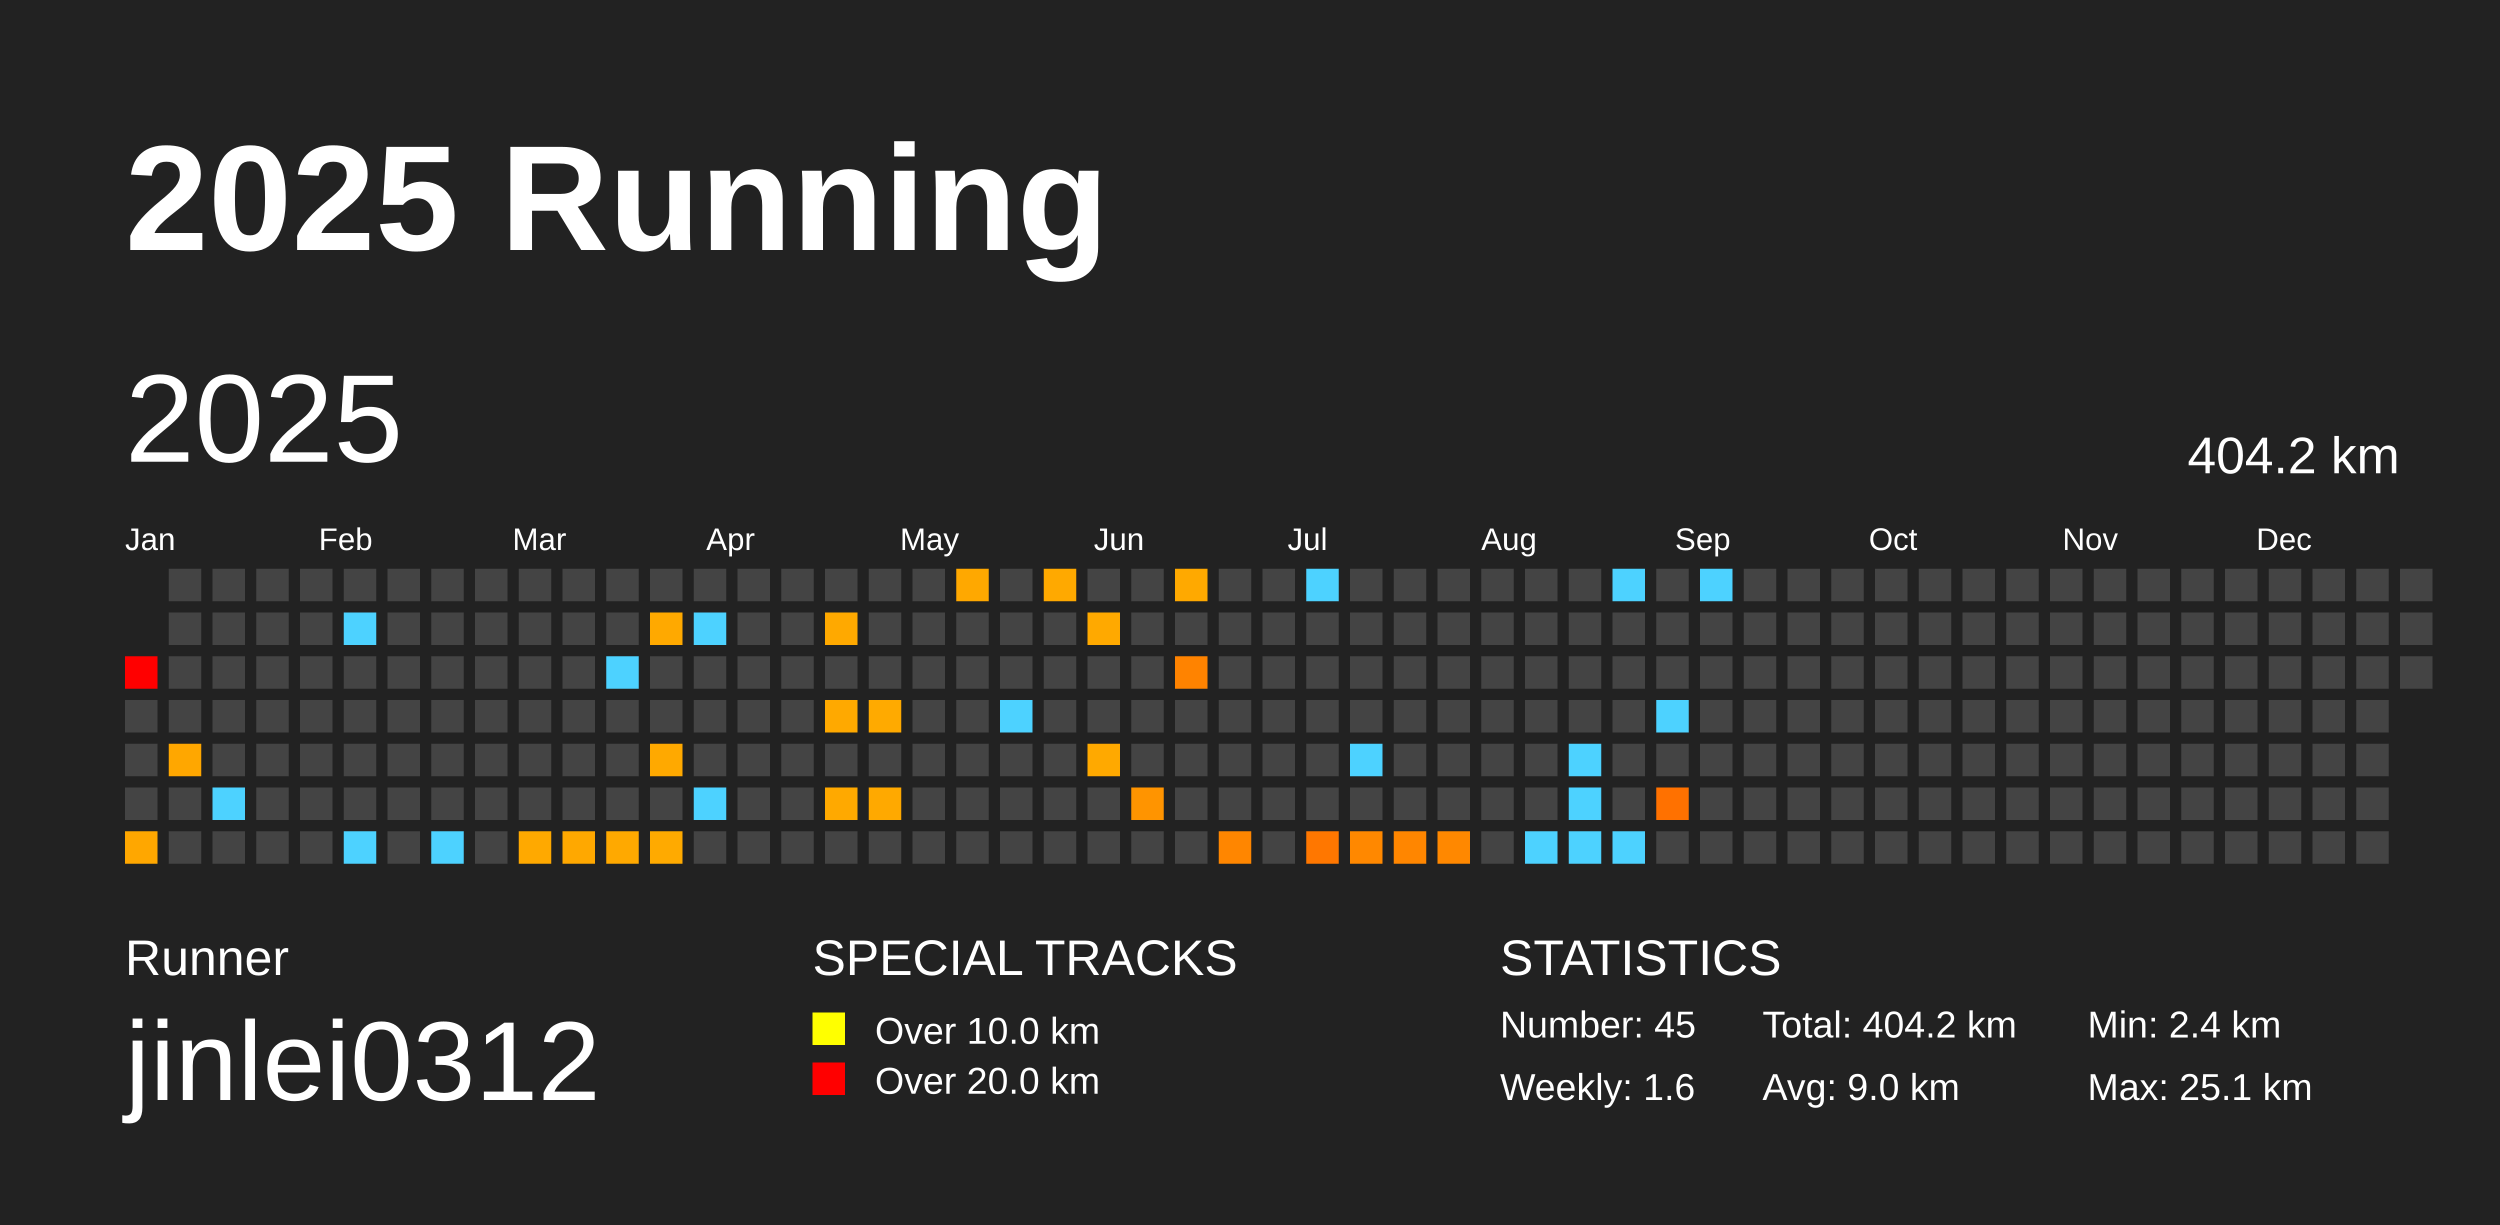
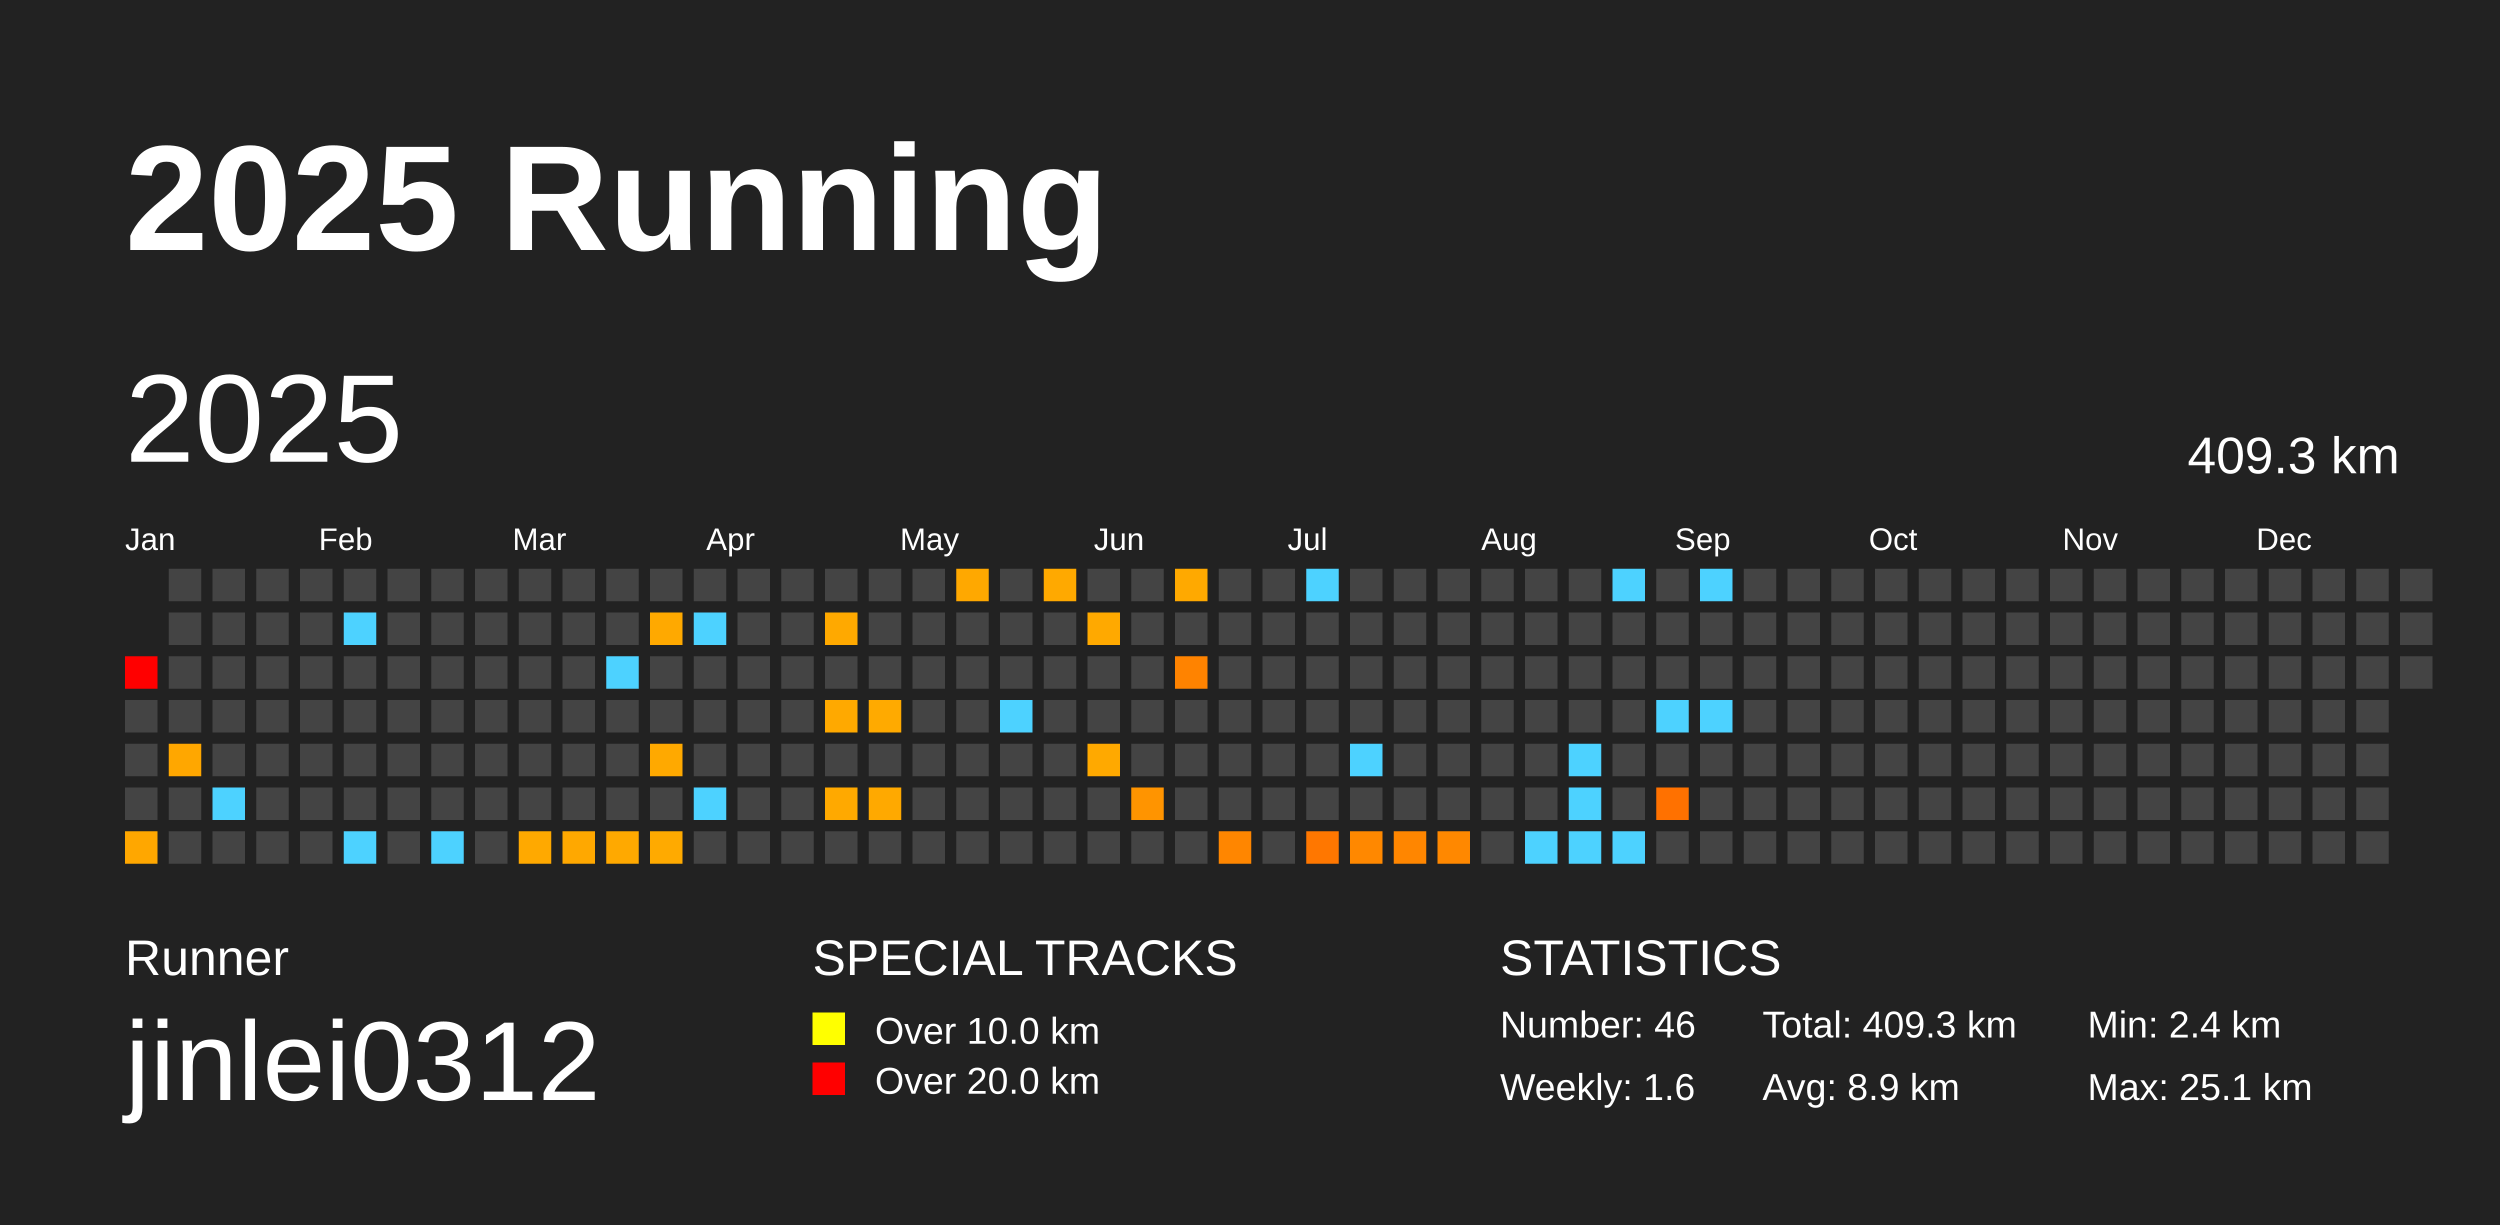
<svg xmlns="http://www.w3.org/2000/svg" baseProfile="full" height="98mm" version="1.1" viewBox="0,0,200,98" width="200mm">
  <defs />
  <rect fill="#222222" height="98" width="200" x="0" y="0" />
  <text fill="#FFFFFF" style="font-size:12px; font-family:Arial; font-weight:bold;" x="10" y="20">2025 Running</text>
  <text fill="#FFFFFF" style="font-size:4px; font-family:Arial" x="10" y="78">Runner</text>
  <text fill="#FFFFFF" style="font-size:9px; font-family:Arial" x="10" y="88">jinlei0312</text>
  <text fill="#FFFFFF" style="font-size:4px; font-family:Arial" x="65" y="78">SPECIAL TRACKS</text>
  <rect fill="yellow" height="2.6" width="2.6" x="65" y="81" />
  <text fill="#FFFFFF" style="font-size:3px; font-family:Arial" x="70" y="83.5">Over 10.0 km</text>
  <rect fill="red" height="2.6" width="2.6" x="65" y="85" />
  <text fill="#FFFFFF" style="font-size:3px; font-family:Arial" x="70" y="87.5">Over 20.0 km</text>
  <text fill="#FFFFFF" style="font-size:4px; font-family:Arial" x="120" y="78">STATISTICS</text>
-   <text fill="#FFFFFF" style="font-size:3px; font-family:Arial" x="120" y="83">Number: 45</text>
+   <text fill="#FFFFFF" style="font-size:3px; font-family:Arial" x="120" y="83">Number: 46</text>
  <text fill="#FFFFFF" style="font-size:3px; font-family:Arial" x="120" y="88">Weekly: 1.6</text>
-   <text fill="#FFFFFF" style="font-size:3px; font-family:Arial" x="141" y="83">Total: 404.2 km</text>
-   <text fill="#FFFFFF" style="font-size:3px; font-family:Arial" x="141" y="88">Avg: 9.0 km</text>
+   <text fill="#FFFFFF" style="font-size:3px; font-family:Arial" x="141" y="83">Total: 409.3 km</text>
+   <text fill="#FFFFFF" style="font-size:3px; font-family:Arial" x="141" y="88">Avg: 8.9 km</text>
  <text fill="#FFFFFF" style="font-size:3px; font-family:Arial" x="167" y="83">Min: 2.4 km</text>
  <text fill="#FFFFFF" style="font-size:3px; font-family:Arial" x="167" y="88">Max: 25.1 km</text>
  <text dominant-baseline="hanging" fill="#FFFFFF" style="font-size:10.0px; font-family:Arial;" x="10" y="30">2025</text>
-   <text dominant-baseline="hanging" fill="#FFFFFF" style="font-size:4.125px; font-family:Arial;" x="175" y="35">404.2 km</text>
+   <text dominant-baseline="hanging" fill="#FFFFFF" style="font-size:4.125px; font-family:Arial;" x="175" y="35">409.3 km</text>
  <text fill="#FFFFFF" style="font-size:2.5px; font-family:Arial" x="10.0" y="44">Jan</text>
  <text fill="#FFFFFF" style="font-size:2.5px; font-family:Arial" x="25.5" y="44">Feb</text>
  <text fill="#FFFFFF" style="font-size:2.5px; font-family:Arial" x="41.0" y="44">Mar</text>
  <text fill="#FFFFFF" style="font-size:2.5px; font-family:Arial" x="56.5" y="44">Apr</text>
  <text fill="#FFFFFF" style="font-size:2.5px; font-family:Arial" x="72.0" y="44">May</text>
  <text fill="#FFFFFF" style="font-size:2.5px; font-family:Arial" x="87.5" y="44">Jun</text>
  <text fill="#FFFFFF" style="font-size:2.5px; font-family:Arial" x="103.0" y="44">Jul</text>
  <text fill="#FFFFFF" style="font-size:2.5px; font-family:Arial" x="118.5" y="44">Aug</text>
  <text fill="#FFFFFF" style="font-size:2.5px; font-family:Arial" x="134.0" y="44">Sep</text>
  <text fill="#FFFFFF" style="font-size:2.5px; font-family:Arial" x="149.5" y="44">Oct</text>
  <text fill="#FFFFFF" style="font-size:2.5px; font-family:Arial" x="165.0" y="44">Nov</text>
  <text fill="#FFFFFF" style="font-size:2.5px; font-family:Arial" x="180.5" y="44">Dec</text>
  <rect fill="red" height="2.6" width="2.6" x="10.0" y="52.5" />
  <rect fill="#444444" height="2.6" width="2.6" x="10.0" y="56.0" />
  <rect fill="#444444" height="2.6" width="2.6" x="10.0" y="59.5" />
  <rect fill="#444444" height="2.6" width="2.6" x="10.0" y="63.0" />
  <rect fill="#ffa700" height="2.6" width="2.6" x="10.0" y="66.5" />
  <rect fill="#444444" height="2.6" width="2.6" x="13.5" y="45.5" />
  <rect fill="#444444" height="2.6" width="2.6" x="13.5" y="49.0" />
  <rect fill="#444444" height="2.6" width="2.6" x="13.5" y="52.5" />
  <rect fill="#444444" height="2.6" width="2.6" x="13.5" y="56.0" />
  <rect fill="#ffa700" height="2.6" width="2.6" x="13.5" y="59.5" />
  <rect fill="#444444" height="2.6" width="2.6" x="13.5" y="63.0" />
  <rect fill="#444444" height="2.6" width="2.6" x="13.5" y="66.5" />
  <rect fill="#444444" height="2.6" width="2.6" x="17.0" y="45.5" />
  <rect fill="#444444" height="2.6" width="2.6" x="17.0" y="49.0" />
  <rect fill="#444444" height="2.6" width="2.6" x="17.0" y="52.5" />
  <rect fill="#444444" height="2.6" width="2.6" x="17.0" y="56.0" />
  <rect fill="#444444" height="2.6" width="2.6" x="17.0" y="59.5" />
  <rect fill="#4dd2ff" height="2.6" width="2.6" x="17.0" y="63.0" />
  <rect fill="#444444" height="2.6" width="2.6" x="17.0" y="66.5" />
  <rect fill="#444444" height="2.6" width="2.6" x="20.5" y="45.5" />
  <rect fill="#444444" height="2.6" width="2.6" x="20.5" y="49.0" />
  <rect fill="#444444" height="2.6" width="2.6" x="20.5" y="52.5" />
  <rect fill="#444444" height="2.6" width="2.6" x="20.5" y="56.0" />
  <rect fill="#444444" height="2.6" width="2.6" x="20.5" y="59.5" />
  <rect fill="#444444" height="2.6" width="2.6" x="20.5" y="63.0" />
  <rect fill="#444444" height="2.6" width="2.6" x="20.5" y="66.5" />
  <rect fill="#444444" height="2.6" width="2.6" x="24.0" y="45.5" />
  <rect fill="#444444" height="2.6" width="2.6" x="24.0" y="49.0" />
  <rect fill="#444444" height="2.6" width="2.6" x="24.0" y="52.5" />
  <rect fill="#444444" height="2.6" width="2.6" x="24.0" y="56.0" />
  <rect fill="#444444" height="2.6" width="2.6" x="24.0" y="59.5" />
  <rect fill="#444444" height="2.6" width="2.6" x="24.0" y="63.0" />
  <rect fill="#444444" height="2.6" width="2.6" x="24.0" y="66.5" />
  <rect fill="#444444" height="2.6" width="2.6" x="27.5" y="45.5" />
  <rect fill="#4dd2ff" height="2.6" width="2.6" x="27.5" y="49.0" />
  <rect fill="#444444" height="2.6" width="2.6" x="27.5" y="52.5" />
  <rect fill="#444444" height="2.6" width="2.6" x="27.5" y="56.0" />
  <rect fill="#444444" height="2.6" width="2.6" x="27.5" y="59.5" />
  <rect fill="#444444" height="2.6" width="2.6" x="27.5" y="63.0" />
  <rect fill="#4dd2ff" height="2.6" width="2.6" x="27.5" y="66.5" />
  <rect fill="#444444" height="2.6" width="2.6" x="31.0" y="45.5" />
  <rect fill="#444444" height="2.6" width="2.6" x="31.0" y="49.0" />
  <rect fill="#444444" height="2.6" width="2.6" x="31.0" y="52.5" />
  <rect fill="#444444" height="2.6" width="2.6" x="31.0" y="56.0" />
  <rect fill="#444444" height="2.6" width="2.6" x="31.0" y="59.5" />
  <rect fill="#444444" height="2.6" width="2.6" x="31.0" y="63.0" />
  <rect fill="#444444" height="2.6" width="2.6" x="31.0" y="66.5" />
  <rect fill="#444444" height="2.6" width="2.6" x="34.5" y="45.5" />
  <rect fill="#444444" height="2.6" width="2.6" x="34.5" y="49.0" />
  <rect fill="#444444" height="2.6" width="2.6" x="34.5" y="52.5" />
  <rect fill="#444444" height="2.6" width="2.6" x="34.5" y="56.0" />
  <rect fill="#444444" height="2.6" width="2.6" x="34.5" y="59.5" />
  <rect fill="#444444" height="2.6" width="2.6" x="34.5" y="63.0" />
  <rect fill="#4dd2ff" height="2.6" width="2.6" x="34.5" y="66.5" />
  <rect fill="#444444" height="2.6" width="2.6" x="38.0" y="45.5" />
  <rect fill="#444444" height="2.6" width="2.6" x="38.0" y="49.0" />
  <rect fill="#444444" height="2.6" width="2.6" x="38.0" y="52.5" />
  <rect fill="#444444" height="2.6" width="2.6" x="38.0" y="56.0" />
  <rect fill="#444444" height="2.6" width="2.6" x="38.0" y="59.5" />
  <rect fill="#444444" height="2.6" width="2.6" x="38.0" y="63.0" />
  <rect fill="#444444" height="2.6" width="2.6" x="38.0" y="66.5" />
  <rect fill="#444444" height="2.6" width="2.6" x="41.5" y="45.5" />
  <rect fill="#444444" height="2.6" width="2.6" x="41.5" y="49.0" />
  <rect fill="#444444" height="2.6" width="2.6" x="41.5" y="52.5" />
  <rect fill="#444444" height="2.6" width="2.6" x="41.5" y="56.0" />
  <rect fill="#444444" height="2.6" width="2.6" x="41.5" y="59.5" />
  <rect fill="#444444" height="2.6" width="2.6" x="41.5" y="63.0" />
  <rect fill="#ffa900" height="2.6" width="2.6" x="41.5" y="66.5" />
  <rect fill="#444444" height="2.6" width="2.6" x="45.0" y="45.5" />
  <rect fill="#444444" height="2.6" width="2.6" x="45.0" y="49.0" />
  <rect fill="#444444" height="2.6" width="2.6" x="45.0" y="52.5" />
  <rect fill="#444444" height="2.6" width="2.6" x="45.0" y="56.0" />
  <rect fill="#444444" height="2.6" width="2.6" x="45.0" y="59.5" />
  <rect fill="#444444" height="2.6" width="2.6" x="45.0" y="63.0" />
  <rect fill="#ffa800" height="2.6" width="2.6" x="45.0" y="66.5" />
  <rect fill="#444444" height="2.6" width="2.6" x="48.5" y="45.5" />
  <rect fill="#444444" height="2.6" width="2.6" x="48.5" y="49.0" />
  <rect fill="#4dd2ff" height="2.6" width="2.6" x="48.5" y="52.5" />
  <rect fill="#444444" height="2.6" width="2.6" x="48.5" y="56.0" />
  <rect fill="#444444" height="2.6" width="2.6" x="48.5" y="59.5" />
  <rect fill="#444444" height="2.6" width="2.6" x="48.5" y="63.0" />
  <rect fill="#ffa900" height="2.6" width="2.6" x="48.5" y="66.5" />
  <rect fill="#444444" height="2.6" width="2.6" x="52.0" y="45.5" />
  <rect fill="#ffa900" height="2.6" width="2.6" x="52.0" y="49.0" />
  <rect fill="#444444" height="2.6" width="2.6" x="52.0" y="52.5" />
  <rect fill="#444444" height="2.6" width="2.6" x="52.0" y="56.0" />
  <rect fill="#ffa900" height="2.6" width="2.6" x="52.0" y="59.5" />
  <rect fill="#444444" height="2.6" width="2.6" x="52.0" y="63.0" />
  <rect fill="#ffaa00" height="2.6" width="2.6" x="52.0" y="66.5" />
  <rect fill="#444444" height="2.6" width="2.6" x="55.5" y="45.5" />
  <rect fill="#4dd2ff" height="2.6" width="2.6" x="55.5" y="49.0" />
  <rect fill="#444444" height="2.6" width="2.6" x="55.5" y="52.5" />
  <rect fill="#444444" height="2.6" width="2.6" x="55.5" y="56.0" />
  <rect fill="#444444" height="2.6" width="2.6" x="55.5" y="59.5" />
  <rect fill="#4dd2ff" height="2.6" width="2.6" x="55.5" y="63.0" />
  <rect fill="#444444" height="2.6" width="2.6" x="55.5" y="66.5" />
  <rect fill="#444444" height="2.6" width="2.6" x="59.0" y="45.5" />
  <rect fill="#444444" height="2.6" width="2.6" x="59.0" y="49.0" />
  <rect fill="#444444" height="2.6" width="2.6" x="59.0" y="52.5" />
  <rect fill="#444444" height="2.6" width="2.6" x="59.0" y="56.0" />
  <rect fill="#444444" height="2.6" width="2.6" x="59.0" y="59.5" />
  <rect fill="#444444" height="2.6" width="2.6" x="59.0" y="63.0" />
  <rect fill="#444444" height="2.6" width="2.6" x="59.0" y="66.5" />
  <rect fill="#444444" height="2.6" width="2.6" x="62.5" y="45.5" />
  <rect fill="#444444" height="2.6" width="2.6" x="62.5" y="49.0" />
  <rect fill="#444444" height="2.6" width="2.6" x="62.5" y="52.5" />
  <rect fill="#444444" height="2.6" width="2.6" x="62.5" y="56.0" />
  <rect fill="#444444" height="2.6" width="2.6" x="62.5" y="59.5" />
  <rect fill="#444444" height="2.6" width="2.6" x="62.5" y="63.0" />
  <rect fill="#444444" height="2.6" width="2.6" x="62.5" y="66.5" />
  <rect fill="#444444" height="2.6" width="2.6" x="66.0" y="45.5" />
  <rect fill="#ffa900" height="2.6" width="2.6" x="66.0" y="49.0" />
  <rect fill="#444444" height="2.6" width="2.6" x="66.0" y="52.5" />
  <rect fill="#ffa900" height="2.6" width="2.6" x="66.0" y="56.0" />
  <rect fill="#444444" height="2.6" width="2.6" x="66.0" y="59.5" />
  <rect fill="#ffa900" height="2.6" width="2.6" x="66.0" y="63.0" />
  <rect fill="#444444" height="2.6" width="2.6" x="66.0" y="66.5" />
  <rect fill="#444444" height="2.6" width="2.6" x="69.5" y="45.5" />
  <rect fill="#444444" height="2.6" width="2.6" x="69.5" y="49.0" />
  <rect fill="#444444" height="2.6" width="2.6" x="69.5" y="52.5" />
  <rect fill="#ffaa00" height="2.6" width="2.6" x="69.5" y="56.0" />
  <rect fill="#444444" height="2.6" width="2.6" x="69.5" y="59.5" />
  <rect fill="#ffa900" height="2.6" width="2.6" x="69.5" y="63.0" />
  <rect fill="#444444" height="2.6" width="2.6" x="69.5" y="66.5" />
  <rect fill="#444444" height="2.6" width="2.6" x="73.0" y="45.5" />
  <rect fill="#444444" height="2.6" width="2.6" x="73.0" y="49.0" />
  <rect fill="#444444" height="2.6" width="2.6" x="73.0" y="52.5" />
  <rect fill="#444444" height="2.6" width="2.6" x="73.0" y="56.0" />
  <rect fill="#444444" height="2.6" width="2.6" x="73.0" y="59.5" />
  <rect fill="#444444" height="2.6" width="2.6" x="73.0" y="63.0" />
  <rect fill="#444444" height="2.6" width="2.6" x="73.0" y="66.5" />
  <rect fill="#ffa800" height="2.6" width="2.6" x="76.5" y="45.5" />
  <rect fill="#444444" height="2.6" width="2.6" x="76.5" y="49.0" />
  <rect fill="#444444" height="2.6" width="2.6" x="76.5" y="52.5" />
  <rect fill="#444444" height="2.6" width="2.6" x="76.5" y="56.0" />
  <rect fill="#444444" height="2.6" width="2.6" x="76.5" y="59.5" />
  <rect fill="#444444" height="2.6" width="2.6" x="76.5" y="63.0" />
  <rect fill="#444444" height="2.6" width="2.6" x="76.5" y="66.5" />
  <rect fill="#444444" height="2.6" width="2.6" x="80.0" y="45.5" />
  <rect fill="#444444" height="2.6" width="2.6" x="80.0" y="49.0" />
  <rect fill="#444444" height="2.6" width="2.6" x="80.0" y="52.5" />
  <rect fill="#4dd2ff" height="2.6" width="2.6" x="80.0" y="56.0" />
  <rect fill="#444444" height="2.6" width="2.6" x="80.0" y="59.5" />
  <rect fill="#444444" height="2.6" width="2.6" x="80.0" y="63.0" />
  <rect fill="#444444" height="2.6" width="2.6" x="80.0" y="66.5" />
  <rect fill="#ffa900" height="2.6" width="2.6" x="83.5" y="45.5" />
  <rect fill="#444444" height="2.6" width="2.6" x="83.5" y="49.0" />
  <rect fill="#444444" height="2.6" width="2.6" x="83.5" y="52.5" />
  <rect fill="#444444" height="2.6" width="2.6" x="83.5" y="56.0" />
  <rect fill="#444444" height="2.6" width="2.6" x="83.5" y="59.5" />
  <rect fill="#444444" height="2.6" width="2.6" x="83.5" y="63.0" />
  <rect fill="#444444" height="2.6" width="2.6" x="83.5" y="66.5" />
  <rect fill="#444444" height="2.6" width="2.6" x="87.0" y="45.5" />
  <rect fill="#ffa900" height="2.6" width="2.6" x="87.0" y="49.0" />
  <rect fill="#444444" height="2.6" width="2.6" x="87.0" y="52.5" />
  <rect fill="#444444" height="2.6" width="2.6" x="87.0" y="56.0" />
  <rect fill="#ffa900" height="2.6" width="2.6" x="87.0" y="59.5" />
  <rect fill="#444444" height="2.6" width="2.6" x="87.0" y="63.0" />
  <rect fill="#444444" height="2.6" width="2.6" x="87.0" y="66.5" />
  <rect fill="#444444" height="2.6" width="2.6" x="90.5" y="45.5" />
  <rect fill="#444444" height="2.6" width="2.6" x="90.5" y="49.0" />
  <rect fill="#444444" height="2.6" width="2.6" x="90.5" y="52.5" />
  <rect fill="#444444" height="2.6" width="2.6" x="90.5" y="56.0" />
  <rect fill="#444444" height="2.6" width="2.6" x="90.5" y="59.5" />
  <rect fill="#ff9400" height="2.6" width="2.6" x="90.5" y="63.0" />
  <rect fill="#444444" height="2.6" width="2.6" x="90.5" y="66.5" />
  <rect fill="#ffa900" height="2.6" width="2.6" x="94.0" y="45.5" />
  <rect fill="#444444" height="2.6" width="2.6" x="94.0" y="49.0" />
  <rect fill="#ff8300" height="2.6" width="2.6" x="94.0" y="52.5" />
  <rect fill="#444444" height="2.6" width="2.6" x="94.0" y="56.0" />
  <rect fill="#444444" height="2.6" width="2.6" x="94.0" y="59.5" />
  <rect fill="#444444" height="2.6" width="2.6" x="94.0" y="63.0" />
  <rect fill="#444444" height="2.6" width="2.6" x="94.0" y="66.5" />
  <rect fill="#444444" height="2.6" width="2.6" x="97.5" y="45.5" />
  <rect fill="#444444" height="2.6" width="2.6" x="97.5" y="49.0" />
  <rect fill="#444444" height="2.6" width="2.6" x="97.5" y="52.5" />
  <rect fill="#444444" height="2.6" width="2.6" x="97.5" y="56.0" />
  <rect fill="#444444" height="2.6" width="2.6" x="97.5" y="59.5" />
  <rect fill="#444444" height="2.6" width="2.6" x="97.5" y="63.0" />
  <rect fill="#ff8600" height="2.6" width="2.6" x="97.5" y="66.5" />
  <rect fill="#444444" height="2.6" width="2.6" x="101.0" y="45.5" />
  <rect fill="#444444" height="2.6" width="2.6" x="101.0" y="49.0" />
  <rect fill="#444444" height="2.6" width="2.6" x="101.0" y="52.5" />
  <rect fill="#444444" height="2.6" width="2.6" x="101.0" y="56.0" />
  <rect fill="#444444" height="2.6" width="2.6" x="101.0" y="59.5" />
  <rect fill="#444444" height="2.6" width="2.6" x="101.0" y="63.0" />
  <rect fill="#444444" height="2.6" width="2.6" x="101.0" y="66.5" />
  <rect fill="#4dd2ff" height="2.6" width="2.6" x="104.5" y="45.5" />
  <rect fill="#444444" height="2.6" width="2.6" x="104.5" y="49.0" />
  <rect fill="#444444" height="2.6" width="2.6" x="104.5" y="52.5" />
  <rect fill="#444444" height="2.6" width="2.6" x="104.5" y="56.0" />
  <rect fill="#444444" height="2.6" width="2.6" x="104.5" y="59.5" />
  <rect fill="#444444" height="2.6" width="2.6" x="104.5" y="63.0" />
  <rect fill="#ff7700" height="2.6" width="2.6" x="104.5" y="66.5" />
  <rect fill="#444444" height="2.6" width="2.6" x="108.0" y="45.5" />
  <rect fill="#444444" height="2.6" width="2.6" x="108.0" y="49.0" />
  <rect fill="#444444" height="2.6" width="2.6" x="108.0" y="52.5" />
  <rect fill="#444444" height="2.6" width="2.6" x="108.0" y="56.0" />
  <rect fill="#4dd2ff" height="2.6" width="2.6" x="108.0" y="59.5" />
  <rect fill="#444444" height="2.6" width="2.6" x="108.0" y="63.0" />
  <rect fill="#ff8800" height="2.6" width="2.6" x="108.0" y="66.5" />
  <rect fill="#444444" height="2.6" width="2.6" x="111.5" y="45.5" />
  <rect fill="#444444" height="2.6" width="2.6" x="111.5" y="49.0" />
  <rect fill="#444444" height="2.6" width="2.6" x="111.5" y="52.5" />
  <rect fill="#444444" height="2.6" width="2.6" x="111.5" y="56.0" />
  <rect fill="#444444" height="2.6" width="2.6" x="111.5" y="59.5" />
  <rect fill="#444444" height="2.6" width="2.6" x="111.5" y="63.0" />
  <rect fill="#ff8600" height="2.6" width="2.6" x="111.5" y="66.5" />
  <rect fill="#444444" height="2.6" width="2.6" x="115.0" y="45.5" />
  <rect fill="#444444" height="2.6" width="2.6" x="115.0" y="49.0" />
  <rect fill="#444444" height="2.6" width="2.6" x="115.0" y="52.5" />
  <rect fill="#444444" height="2.6" width="2.6" x="115.0" y="56.0" />
  <rect fill="#444444" height="2.6" width="2.6" x="115.0" y="59.5" />
  <rect fill="#444444" height="2.6" width="2.6" x="115.0" y="63.0" />
  <rect fill="#ff8800" height="2.6" width="2.6" x="115.0" y="66.5" />
  <rect fill="#444444" height="2.6" width="2.6" x="118.5" y="45.5" />
  <rect fill="#444444" height="2.6" width="2.6" x="118.5" y="49.0" />
  <rect fill="#444444" height="2.6" width="2.6" x="118.5" y="52.5" />
  <rect fill="#444444" height="2.6" width="2.6" x="118.5" y="56.0" />
  <rect fill="#444444" height="2.6" width="2.6" x="118.5" y="59.5" />
  <rect fill="#444444" height="2.6" width="2.6" x="118.5" y="63.0" />
  <rect fill="#444444" height="2.6" width="2.6" x="118.5" y="66.5" />
  <rect fill="#444444" height="2.6" width="2.6" x="122.0" y="45.5" />
  <rect fill="#444444" height="2.6" width="2.6" x="122.0" y="49.0" />
  <rect fill="#444444" height="2.6" width="2.6" x="122.0" y="52.5" />
  <rect fill="#444444" height="2.6" width="2.6" x="122.0" y="56.0" />
  <rect fill="#444444" height="2.6" width="2.6" x="122.0" y="59.5" />
  <rect fill="#444444" height="2.6" width="2.6" x="122.0" y="63.0" />
  <rect fill="#4dd2ff" height="2.6" width="2.6" x="122.0" y="66.5" />
  <rect fill="#444444" height="2.6" width="2.6" x="125.5" y="45.5" />
  <rect fill="#444444" height="2.6" width="2.6" x="125.5" y="49.0" />
  <rect fill="#444444" height="2.6" width="2.6" x="125.5" y="52.5" />
  <rect fill="#444444" height="2.6" width="2.6" x="125.5" y="56.0" />
  <rect fill="#4dd2ff" height="2.6" width="2.6" x="125.5" y="59.5" />
  <rect fill="#4dd2ff" height="2.6" width="2.6" x="125.5" y="63.0" />
  <rect fill="#4dd2ff" height="2.6" width="2.6" x="125.5" y="66.5" />
  <rect fill="#4dd2ff" height="2.6" width="2.6" x="129.0" y="45.5" />
  <rect fill="#444444" height="2.6" width="2.6" x="129.0" y="49.0" />
  <rect fill="#444444" height="2.6" width="2.6" x="129.0" y="52.5" />
  <rect fill="#444444" height="2.6" width="2.6" x="129.0" y="56.0" />
  <rect fill="#444444" height="2.6" width="2.6" x="129.0" y="59.5" />
  <rect fill="#444444" height="2.6" width="2.6" x="129.0" y="63.0" />
  <rect fill="#4dd2ff" height="2.6" width="2.6" x="129.0" y="66.5" />
  <rect fill="#444444" height="2.6" width="2.6" x="132.5" y="45.5" />
  <rect fill="#444444" height="2.6" width="2.6" x="132.5" y="49.0" />
  <rect fill="#444444" height="2.6" width="2.6" x="132.5" y="52.5" />
  <rect fill="#4dd2ff" height="2.6" width="2.6" x="132.5" y="56.0" />
  <rect fill="#444444" height="2.6" width="2.6" x="132.5" y="59.5" />
  <rect fill="#ff7100" height="2.6" width="2.6" x="132.5" y="63.0" />
  <rect fill="#444444" height="2.6" width="2.6" x="132.5" y="66.5" />
  <rect fill="#4dd2ff" height="2.6" width="2.6" x="136.0" y="45.5" />
  <rect fill="#444444" height="2.6" width="2.6" x="136.0" y="49.0" />
  <rect fill="#444444" height="2.6" width="2.6" x="136.0" y="52.5" />
-   <rect fill="#444444" height="2.6" width="2.6" x="136.0" y="56.0" />
+   <rect fill="#4dd2ff" height="2.6" width="2.6" x="136.0" y="56.0" />
  <rect fill="#444444" height="2.6" width="2.6" x="136.0" y="59.5" />
  <rect fill="#444444" height="2.6" width="2.6" x="136.0" y="63.0" />
  <rect fill="#444444" height="2.6" width="2.6" x="136.0" y="66.5" />
  <rect fill="#444444" height="2.6" width="2.6" x="139.5" y="45.5" />
  <rect fill="#444444" height="2.6" width="2.6" x="139.5" y="49.0" />
  <rect fill="#444444" height="2.6" width="2.6" x="139.5" y="52.5" />
  <rect fill="#444444" height="2.6" width="2.6" x="139.5" y="56.0" />
  <rect fill="#444444" height="2.6" width="2.6" x="139.5" y="59.5" />
  <rect fill="#444444" height="2.6" width="2.6" x="139.5" y="63.0" />
  <rect fill="#444444" height="2.6" width="2.6" x="139.5" y="66.5" />
  <rect fill="#444444" height="2.6" width="2.6" x="143.0" y="45.5" />
  <rect fill="#444444" height="2.6" width="2.6" x="143.0" y="49.0" />
  <rect fill="#444444" height="2.6" width="2.6" x="143.0" y="52.5" />
  <rect fill="#444444" height="2.6" width="2.6" x="143.0" y="56.0" />
  <rect fill="#444444" height="2.6" width="2.6" x="143.0" y="59.5" />
  <rect fill="#444444" height="2.6" width="2.6" x="143.0" y="63.0" />
  <rect fill="#444444" height="2.6" width="2.6" x="143.0" y="66.5" />
  <rect fill="#444444" height="2.6" width="2.6" x="146.5" y="45.5" />
  <rect fill="#444444" height="2.6" width="2.6" x="146.5" y="49.0" />
  <rect fill="#444444" height="2.6" width="2.6" x="146.5" y="52.5" />
  <rect fill="#444444" height="2.6" width="2.6" x="146.5" y="56.0" />
  <rect fill="#444444" height="2.6" width="2.6" x="146.5" y="59.5" />
  <rect fill="#444444" height="2.6" width="2.6" x="146.5" y="63.0" />
  <rect fill="#444444" height="2.6" width="2.6" x="146.5" y="66.5" />
  <rect fill="#444444" height="2.6" width="2.6" x="150.0" y="45.5" />
  <rect fill="#444444" height="2.6" width="2.6" x="150.0" y="49.0" />
  <rect fill="#444444" height="2.6" width="2.6" x="150.0" y="52.5" />
  <rect fill="#444444" height="2.6" width="2.6" x="150.0" y="56.0" />
  <rect fill="#444444" height="2.6" width="2.6" x="150.0" y="59.5" />
  <rect fill="#444444" height="2.6" width="2.6" x="150.0" y="63.0" />
  <rect fill="#444444" height="2.6" width="2.6" x="150.0" y="66.5" />
  <rect fill="#444444" height="2.6" width="2.6" x="153.5" y="45.5" />
  <rect fill="#444444" height="2.6" width="2.6" x="153.5" y="49.0" />
  <rect fill="#444444" height="2.6" width="2.6" x="153.5" y="52.5" />
  <rect fill="#444444" height="2.6" width="2.6" x="153.5" y="56.0" />
  <rect fill="#444444" height="2.6" width="2.6" x="153.5" y="59.5" />
  <rect fill="#444444" height="2.6" width="2.6" x="153.5" y="63.0" />
  <rect fill="#444444" height="2.6" width="2.6" x="153.5" y="66.5" />
  <rect fill="#444444" height="2.6" width="2.6" x="157.0" y="45.5" />
  <rect fill="#444444" height="2.6" width="2.6" x="157.0" y="49.0" />
  <rect fill="#444444" height="2.6" width="2.6" x="157.0" y="52.5" />
  <rect fill="#444444" height="2.6" width="2.6" x="157.0" y="56.0" />
  <rect fill="#444444" height="2.6" width="2.6" x="157.0" y="59.5" />
  <rect fill="#444444" height="2.6" width="2.6" x="157.0" y="63.0" />
  <rect fill="#444444" height="2.6" width="2.6" x="157.0" y="66.5" />
  <rect fill="#444444" height="2.6" width="2.6" x="160.5" y="45.5" />
  <rect fill="#444444" height="2.6" width="2.6" x="160.5" y="49.0" />
  <rect fill="#444444" height="2.6" width="2.6" x="160.5" y="52.5" />
  <rect fill="#444444" height="2.6" width="2.6" x="160.5" y="56.0" />
  <rect fill="#444444" height="2.6" width="2.6" x="160.5" y="59.5" />
  <rect fill="#444444" height="2.6" width="2.6" x="160.5" y="63.0" />
  <rect fill="#444444" height="2.6" width="2.6" x="160.5" y="66.5" />
  <rect fill="#444444" height="2.6" width="2.6" x="164.0" y="45.5" />
  <rect fill="#444444" height="2.6" width="2.6" x="164.0" y="49.0" />
  <rect fill="#444444" height="2.6" width="2.6" x="164.0" y="52.5" />
  <rect fill="#444444" height="2.6" width="2.6" x="164.0" y="56.0" />
  <rect fill="#444444" height="2.6" width="2.6" x="164.0" y="59.5" />
  <rect fill="#444444" height="2.6" width="2.6" x="164.0" y="63.0" />
  <rect fill="#444444" height="2.6" width="2.6" x="164.0" y="66.5" />
  <rect fill="#444444" height="2.6" width="2.6" x="167.5" y="45.5" />
  <rect fill="#444444" height="2.6" width="2.6" x="167.5" y="49.0" />
  <rect fill="#444444" height="2.6" width="2.6" x="167.5" y="52.5" />
  <rect fill="#444444" height="2.6" width="2.6" x="167.5" y="56.0" />
  <rect fill="#444444" height="2.6" width="2.6" x="167.5" y="59.5" />
  <rect fill="#444444" height="2.6" width="2.6" x="167.5" y="63.0" />
  <rect fill="#444444" height="2.6" width="2.6" x="167.5" y="66.5" />
  <rect fill="#444444" height="2.6" width="2.6" x="171.0" y="45.5" />
  <rect fill="#444444" height="2.6" width="2.6" x="171.0" y="49.0" />
  <rect fill="#444444" height="2.6" width="2.6" x="171.0" y="52.5" />
  <rect fill="#444444" height="2.6" width="2.6" x="171.0" y="56.0" />
  <rect fill="#444444" height="2.6" width="2.6" x="171.0" y="59.5" />
  <rect fill="#444444" height="2.6" width="2.6" x="171.0" y="63.0" />
  <rect fill="#444444" height="2.6" width="2.6" x="171.0" y="66.5" />
  <rect fill="#444444" height="2.6" width="2.6" x="174.5" y="45.5" />
  <rect fill="#444444" height="2.6" width="2.6" x="174.5" y="49.0" />
  <rect fill="#444444" height="2.6" width="2.6" x="174.5" y="52.5" />
  <rect fill="#444444" height="2.6" width="2.6" x="174.5" y="56.0" />
  <rect fill="#444444" height="2.6" width="2.6" x="174.5" y="59.5" />
  <rect fill="#444444" height="2.6" width="2.6" x="174.5" y="63.0" />
  <rect fill="#444444" height="2.6" width="2.6" x="174.5" y="66.5" />
  <rect fill="#444444" height="2.6" width="2.6" x="178.0" y="45.5" />
  <rect fill="#444444" height="2.6" width="2.6" x="178.0" y="49.0" />
  <rect fill="#444444" height="2.6" width="2.6" x="178.0" y="52.5" />
  <rect fill="#444444" height="2.6" width="2.6" x="178.0" y="56.0" />
  <rect fill="#444444" height="2.6" width="2.6" x="178.0" y="59.5" />
  <rect fill="#444444" height="2.6" width="2.6" x="178.0" y="63.0" />
  <rect fill="#444444" height="2.6" width="2.6" x="178.0" y="66.5" />
  <rect fill="#444444" height="2.6" width="2.6" x="181.5" y="45.5" />
  <rect fill="#444444" height="2.6" width="2.6" x="181.5" y="49.0" />
  <rect fill="#444444" height="2.6" width="2.6" x="181.5" y="52.5" />
  <rect fill="#444444" height="2.6" width="2.6" x="181.5" y="56.0" />
  <rect fill="#444444" height="2.6" width="2.6" x="181.5" y="59.5" />
  <rect fill="#444444" height="2.6" width="2.6" x="181.5" y="63.0" />
  <rect fill="#444444" height="2.6" width="2.6" x="181.5" y="66.5" />
  <rect fill="#444444" height="2.6" width="2.6" x="185.0" y="45.5" />
  <rect fill="#444444" height="2.6" width="2.6" x="185.0" y="49.0" />
  <rect fill="#444444" height="2.6" width="2.6" x="185.0" y="52.5" />
  <rect fill="#444444" height="2.6" width="2.6" x="185.0" y="56.0" />
  <rect fill="#444444" height="2.6" width="2.6" x="185.0" y="59.5" />
  <rect fill="#444444" height="2.6" width="2.6" x="185.0" y="63.0" />
  <rect fill="#444444" height="2.6" width="2.6" x="185.0" y="66.5" />
  <rect fill="#444444" height="2.6" width="2.6" x="188.5" y="45.5" />
  <rect fill="#444444" height="2.6" width="2.6" x="188.5" y="49.0" />
  <rect fill="#444444" height="2.6" width="2.6" x="188.5" y="52.5" />
  <rect fill="#444444" height="2.6" width="2.6" x="188.5" y="56.0" />
  <rect fill="#444444" height="2.6" width="2.6" x="188.5" y="59.5" />
  <rect fill="#444444" height="2.6" width="2.6" x="188.5" y="63.0" />
  <rect fill="#444444" height="2.6" width="2.6" x="188.5" y="66.5" />
  <rect fill="#444444" height="2.6" width="2.6" x="192.0" y="45.5" />
  <rect fill="#444444" height="2.6" width="2.6" x="192.0" y="49.0" />
  <rect fill="#444444" height="2.6" width="2.6" x="192.0" y="52.5" />
</svg>
